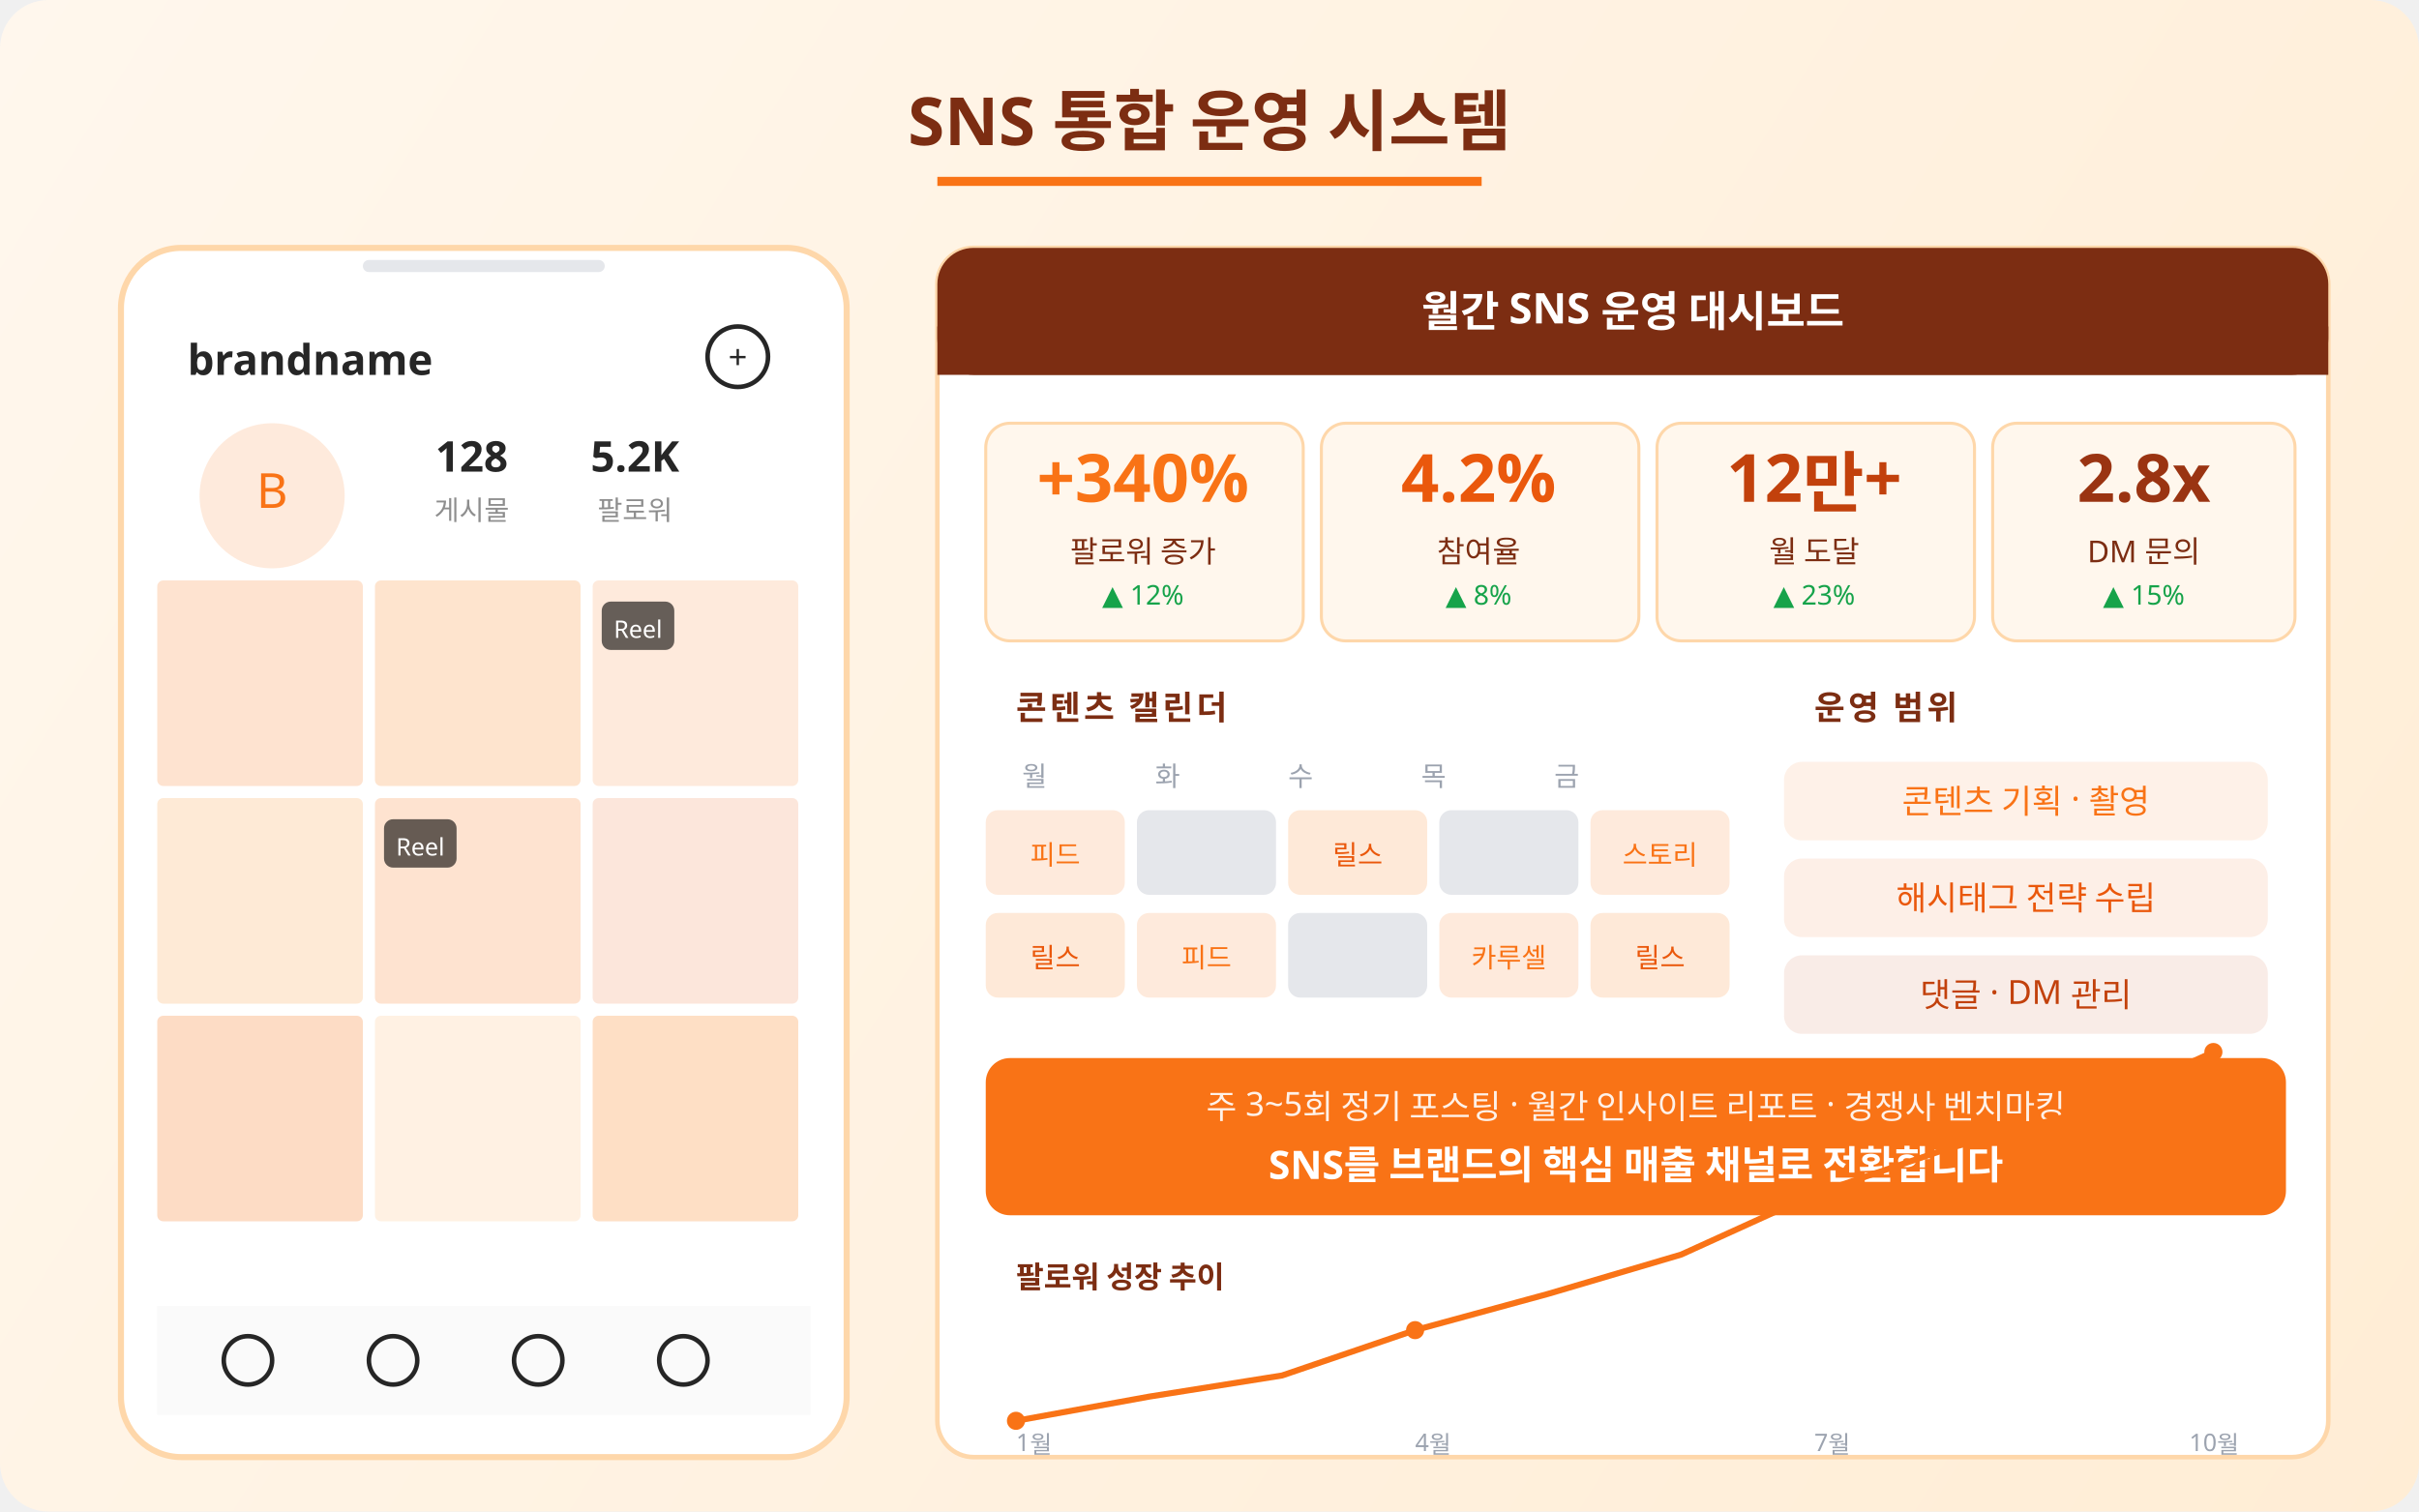
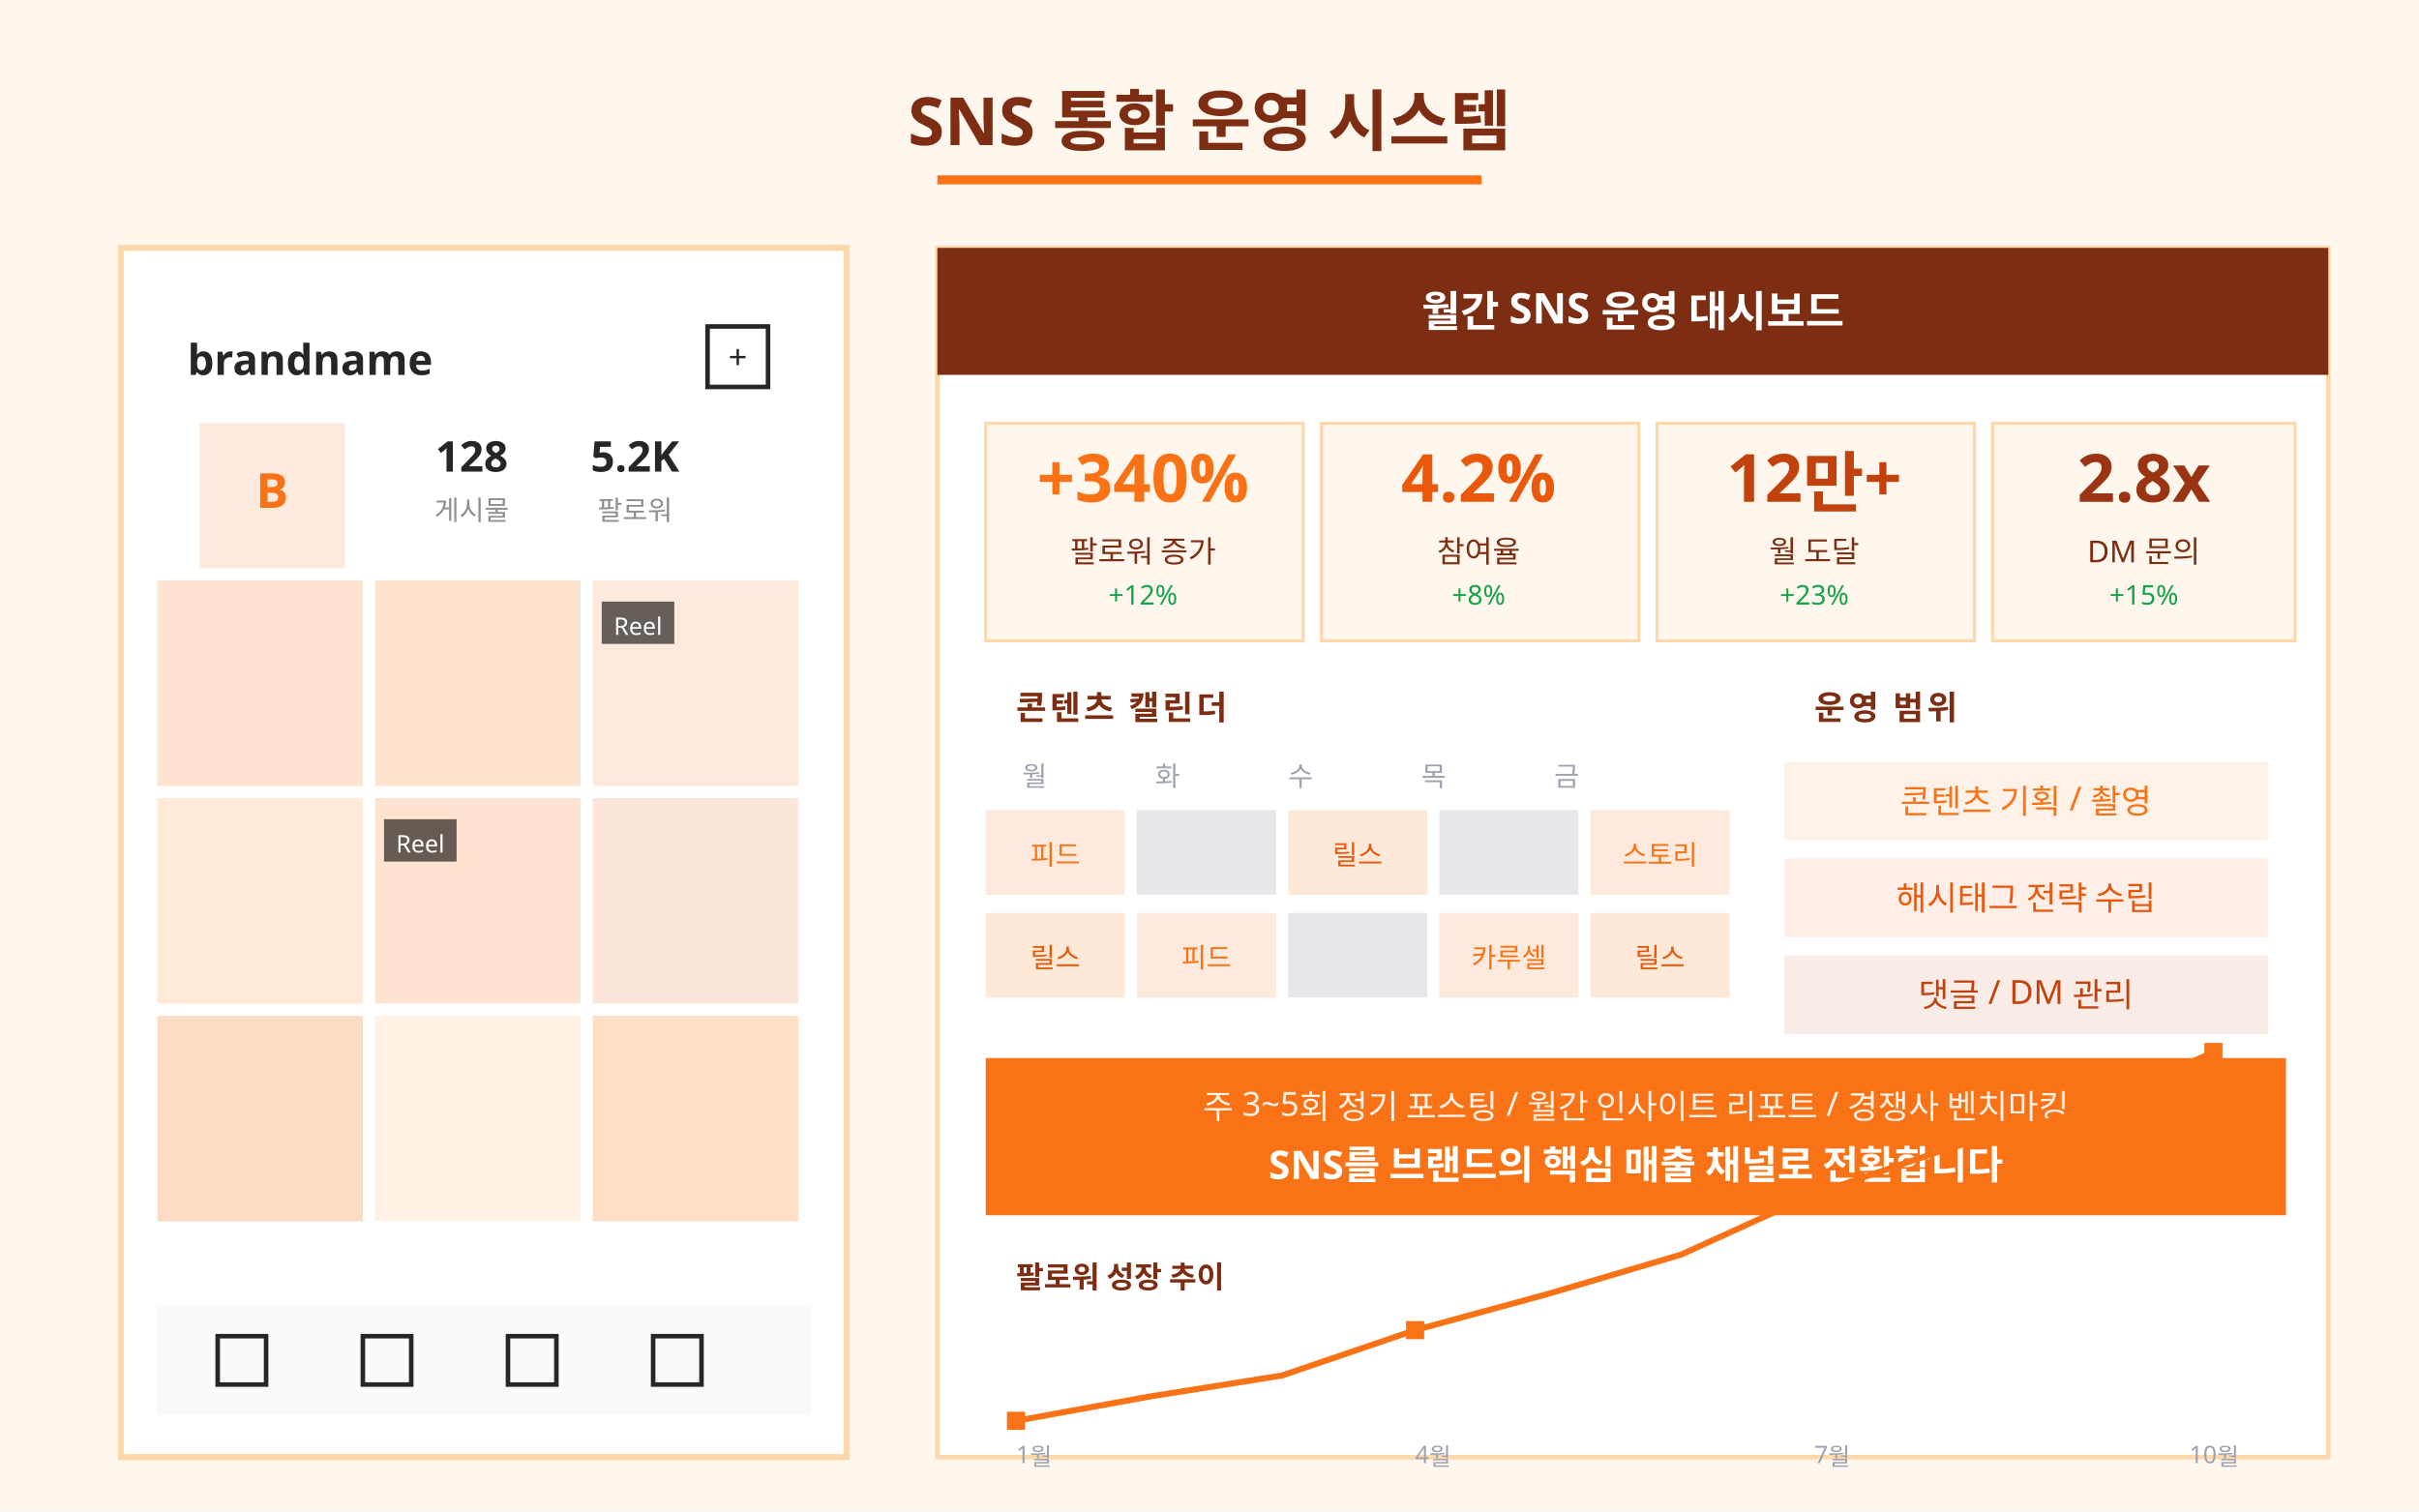
<svg xmlns="http://www.w3.org/2000/svg" viewBox="0 0 800 500" fill="none">
-   <defs>
-     <linearGradient id="bgGrad" x1="0" y1="0" x2="800" y2="500" gradientUnits="userSpaceOnUse">
-       <stop offset="0%" stop-color="#FFF7ED" />
-       <stop offset="100%" stop-color="#FFEDD5" />
-     </linearGradient>
-   </defs>
-   <rect width="800" height="500" rx="16" fill="url(#bgGrad)" />
+   <rect width="800" height="500" fill="#FFF7ED" />
  <text x="400" y="48" text-anchor="middle" font-family="system-ui, sans-serif" font-size="22" font-weight="800" fill="#7C2D12">SNS 통합 운영 시스템</text>
-   <line x1="310" y1="60" x2="490" y2="60" stroke="#F97316" stroke-width="3" />
-   <rect x="40" y="82" width="240" height="400" rx="20" fill="#fff" stroke="#FED7AA" stroke-width="2" />
-   <rect x="120" y="86" width="80" height="4" rx="2" fill="#E5E7EB" />
-   <rect x="52" y="100" width="216" height="36" rx="0" fill="#fff" />
+   <rect x="310" y="58" width="180" height="3" fill="#F97316" />
+   <rect x="40" y="82" width="240" height="400" fill="#fff" stroke="#FED7AA" stroke-width="2" />
+   <rect x="52" y="100" width="216" height="36" fill="#fff" />
  <text x="62" y="124" font-family="system-ui, sans-serif" font-size="14" font-weight="700" fill="#262626">brandname</text>
-   <circle cx="244" cy="118" r="10" fill="none" stroke="#262626" stroke-width="1.5" />
+   <rect x="234" y="108" width="20" height="20" fill="none" stroke="#262626" stroke-width="1.5" />
  <text x="244" y="122" text-anchor="middle" font-family="system-ui, sans-serif" font-size="11" fill="#262626">+</text>
-   <circle cx="90" cy="164" r="24" fill="#F97316" opacity="0.15" />
-   <text x="90" y="168" text-anchor="middle" font-family="system-ui, sans-serif" font-size="16" fill="#F97316">B</text>
+   <rect x="66" y="140" width="48" height="48" fill="#F97316" opacity="0.15" />
+   <text x="90" y="168" text-anchor="middle" font-family="system-ui, sans-serif" font-size="16" font-weight="700" fill="#F97316">B</text>
  <text x="156" y="156" text-anchor="middle" font-family="system-ui, sans-serif" font-size="14" font-weight="800" fill="#262626">128</text>
  <text x="156" y="172" text-anchor="middle" font-family="system-ui, sans-serif" font-size="9" fill="#8E8E8E">게시물</text>
  <text x="210" y="156" text-anchor="middle" font-family="system-ui, sans-serif" font-size="14" font-weight="800" fill="#262626">5.2K</text>
  <text x="210" y="172" text-anchor="middle" font-family="system-ui, sans-serif" font-size="9" fill="#8E8E8E">팔로워</text>
-   <rect x="52" y="192" width="68" height="68" rx="2" fill="#F97316" opacity="0.2" />
-   <rect x="124" y="192" width="68" height="68" rx="2" fill="#FB923C" opacity="0.25" />
-   <rect x="196" y="192" width="68" height="68" rx="2" fill="#F97316" opacity="0.15" />
-   <rect x="52" y="264" width="68" height="68" rx="2" fill="#FDBA74" opacity="0.3" />
-   <rect x="124" y="264" width="68" height="68" rx="2" fill="#F97316" opacity="0.2" />
-   <rect x="196" y="264" width="68" height="68" rx="2" fill="#EA580C" opacity="0.15" />
-   <rect x="52" y="336" width="68" height="68" rx="2" fill="#F97316" opacity="0.25" />
-   <rect x="124" y="336" width="68" height="68" rx="2" fill="#FDBA74" opacity="0.2" />
-   <rect x="196" y="336" width="68" height="68" rx="2" fill="#FB923C" opacity="0.3" />
-   <rect x="199" y="199" width="24" height="16" rx="3" fill="rgba(0,0,0,0.6)" />
-   <text x="211" y="211" text-anchor="middle" font-family="system-ui, sans-serif" font-size="8" fill="#fff">Reel</text>
-   <rect x="127" y="271" width="24" height="16" rx="3" fill="rgba(0,0,0,0.6)" />
-   <text x="139" y="283" text-anchor="middle" font-family="system-ui, sans-serif" font-size="8" fill="#fff">Reel</text>
-   <rect x="52" y="432" width="216" height="36" rx="0" fill="#FAFAFA" />
-   <circle cx="82" cy="450" r="8" fill="none" stroke="#262626" stroke-width="1.5" />
-   <circle cx="130" cy="450" r="8" fill="none" stroke="#262626" stroke-width="1.5" />
-   <circle cx="178" cy="450" r="8" fill="none" stroke="#262626" stroke-width="1.5" />
-   <circle cx="226" cy="450" r="8" fill="none" stroke="#262626" stroke-width="1.5" />
-   <rect x="310" y="82" width="460" height="400" rx="12" fill="#fff" stroke="#FED7AA" stroke-width="1.5" />
-   <rect x="310" y="82" width="460" height="42" rx="12" fill="#7C2D12" />
-   <rect x="310" y="108" width="460" height="16" fill="#7C2D12" />
+   <rect x="52" y="192" width="68" height="68" fill="#F97316" opacity="0.2" />
+   <rect x="124" y="192" width="68" height="68" fill="#FB923C" opacity="0.25" />
+   <rect x="196" y="192" width="68" height="68" fill="#F97316" opacity="0.15" />
+   <rect x="52" y="264" width="68" height="68" fill="#FDBA74" opacity="0.3" />
+   <rect x="124" y="264" width="68" height="68" fill="#F97316" opacity="0.2" />
+   <rect x="196" y="264" width="68" height="68" fill="#EA580C" opacity="0.15" />
+   <rect x="52" y="336" width="68" height="68" fill="#F97316" opacity="0.25" />
+   <rect x="124" y="336" width="68" height="68" fill="#FDBA74" opacity="0.2" />
+   <rect x="196" y="336" width="68" height="68" fill="#FB923C" opacity="0.3" />
+   <rect x="199" y="199" width="24" height="14" fill="rgba(0,0,0,0.6)" />
+   <text x="211" y="210" text-anchor="middle" font-family="system-ui, sans-serif" font-size="8" fill="#fff">Reel</text>
+   <rect x="127" y="271" width="24" height="14" fill="rgba(0,0,0,0.6)" />
+   <text x="139" y="282" text-anchor="middle" font-family="system-ui, sans-serif" font-size="8" fill="#fff">Reel</text>
+   <rect x="52" y="432" width="216" height="36" fill="#FAFAFA" />
+   <rect x="72" y="442" width="16" height="16" fill="none" stroke="#262626" stroke-width="1.5" />
+   <rect x="120" y="442" width="16" height="16" fill="none" stroke="#262626" stroke-width="1.5" />
+   <rect x="168" y="442" width="16" height="16" fill="none" stroke="#262626" stroke-width="1.5" />
+   <rect x="216" y="442" width="16" height="16" fill="none" stroke="#262626" stroke-width="1.5" />
+   <rect x="310" y="82" width="460" height="400" fill="#fff" stroke="#FED7AA" stroke-width="1.5" />
+   <rect x="310" y="82" width="460" height="42" fill="#7C2D12" />
  <text x="540" y="108" text-anchor="middle" font-family="system-ui, sans-serif" font-size="14" font-weight="700" fill="#fff">월간 SNS 운영 대시보드</text>
-   <rect x="326" y="140" width="105" height="72" rx="8" fill="#FFF7ED" stroke="#FED7AA" stroke-width="1" />
+   <rect x="326" y="140" width="105" height="72" fill="#FFF7ED" stroke="#FED7AA" stroke-width="1" />
  <text x="378" y="166" text-anchor="middle" font-family="system-ui, sans-serif" font-size="22" font-weight="800" fill="#F97316">+340%</text>
  <text x="378" y="186" text-anchor="middle" font-family="system-ui, sans-serif" font-size="10" fill="#7C2D12">팔로워 증가</text>
-   <text x="378" y="200" text-anchor="middle" font-family="system-ui, sans-serif" font-size="9" fill="#16A34A">▲ 12%</text>
-   <rect x="437" y="140" width="105" height="72" rx="8" fill="#FFF7ED" stroke="#FED7AA" stroke-width="1" />
+   <text x="378" y="200" text-anchor="middle" font-family="system-ui, sans-serif" font-size="9" fill="#16A34A">+12%</text>
+   <rect x="437" y="140" width="105" height="72" fill="#FFF7ED" stroke="#FED7AA" stroke-width="1" />
  <text x="489" y="166" text-anchor="middle" font-family="system-ui, sans-serif" font-size="22" font-weight="800" fill="#EA580C">4.2%</text>
  <text x="489" y="186" text-anchor="middle" font-family="system-ui, sans-serif" font-size="10" fill="#7C2D12">참여율</text>
-   <text x="489" y="200" text-anchor="middle" font-family="system-ui, sans-serif" font-size="9" fill="#16A34A">▲ 8%</text>
-   <rect x="548" y="140" width="105" height="72" rx="8" fill="#FFF7ED" stroke="#FED7AA" stroke-width="1" />
+   <text x="489" y="200" text-anchor="middle" font-family="system-ui, sans-serif" font-size="9" fill="#16A34A">+8%</text>
+   <rect x="548" y="140" width="105" height="72" fill="#FFF7ED" stroke="#FED7AA" stroke-width="1" />
  <text x="600" y="166" text-anchor="middle" font-family="system-ui, sans-serif" font-size="22" font-weight="800" fill="#C2410C">12만+</text>
  <text x="600" y="186" text-anchor="middle" font-family="system-ui, sans-serif" font-size="10" fill="#7C2D12">월 도달</text>
-   <text x="600" y="200" text-anchor="middle" font-family="system-ui, sans-serif" font-size="9" fill="#16A34A">▲ 23%</text>
-   <rect x="659" y="140" width="100" height="72" rx="8" fill="#FFF7ED" stroke="#FED7AA" stroke-width="1" />
+   <text x="600" y="200" text-anchor="middle" font-family="system-ui, sans-serif" font-size="9" fill="#16A34A">+23%</text>
+   <rect x="659" y="140" width="100" height="72" fill="#FFF7ED" stroke="#FED7AA" stroke-width="1" />
  <text x="709" y="166" text-anchor="middle" font-family="system-ui, sans-serif" font-size="22" font-weight="800" fill="#9A3412">2.8x</text>
  <text x="709" y="186" text-anchor="middle" font-family="system-ui, sans-serif" font-size="10" fill="#7C2D12">DM 문의</text>
-   <text x="709" y="200" text-anchor="middle" font-family="system-ui, sans-serif" font-size="9" fill="#16A34A">▲ 15%</text>
+   <text x="709" y="200" text-anchor="middle" font-family="system-ui, sans-serif" font-size="9" fill="#16A34A">+15%</text>
  <text x="336" y="238" font-family="system-ui, sans-serif" font-size="11" font-weight="700" fill="#7C2D12" letter-spacing="0.1em">콘텐츠 캘린더</text>
  <text x="338" y="260" font-family="system-ui, sans-serif" font-size="9" fill="#9CA3AF">월</text>
  <text x="382" y="260" font-family="system-ui, sans-serif" font-size="9" fill="#9CA3AF">화</text>
  <text x="426" y="260" font-family="system-ui, sans-serif" font-size="9" fill="#9CA3AF">수</text>
  <text x="470" y="260" font-family="system-ui, sans-serif" font-size="9" fill="#9CA3AF">목</text>
  <text x="514" y="260" font-family="system-ui, sans-serif" font-size="9" fill="#9CA3AF">금</text>
-   <rect x="326" y="268" width="46" height="28" rx="4" fill="#F97316" opacity="0.15" />
+   <rect x="326" y="268" width="46" height="28" fill="#F97316" opacity="0.15" />
  <text x="349" y="286" text-anchor="middle" font-family="system-ui, sans-serif" font-size="9" fill="#F97316">피드</text>
-   <rect x="376" y="268" width="46" height="28" rx="4" fill="#E5E7EB" />
-   <rect x="426" y="268" width="46" height="28" rx="4" fill="#FB923C" opacity="0.2" />
+   <rect x="376" y="268" width="46" height="28" fill="#E5E7EB" />
+   <rect x="426" y="268" width="46" height="28" fill="#FB923C" opacity="0.2" />
  <text x="449" y="286" text-anchor="middle" font-family="system-ui, sans-serif" font-size="9" fill="#EA580C">릴스</text>
-   <rect x="476" y="268" width="46" height="28" rx="4" fill="#E5E7EB" />
-   <rect x="526" y="268" width="46" height="28" rx="4" fill="#F97316" opacity="0.15" />
+   <rect x="476" y="268" width="46" height="28" fill="#E5E7EB" />
+   <rect x="526" y="268" width="46" height="28" fill="#F97316" opacity="0.15" />
  <text x="549" y="286" text-anchor="middle" font-family="system-ui, sans-serif" font-size="9" fill="#F97316">스토리</text>
-   <rect x="326" y="302" width="46" height="28" rx="4" fill="#FB923C" opacity="0.2" />
+   <rect x="326" y="302" width="46" height="28" fill="#FB923C" opacity="0.2" />
  <text x="349" y="320" text-anchor="middle" font-family="system-ui, sans-serif" font-size="9" fill="#EA580C">릴스</text>
-   <rect x="376" y="302" width="46" height="28" rx="4" fill="#F97316" opacity="0.15" />
+   <rect x="376" y="302" width="46" height="28" fill="#F97316" opacity="0.15" />
  <text x="399" y="320" text-anchor="middle" font-family="system-ui, sans-serif" font-size="9" fill="#F97316">피드</text>
-   <rect x="426" y="302" width="46" height="28" rx="4" fill="#E5E7EB" />
-   <rect x="476" y="302" width="46" height="28" rx="4" fill="#F97316" opacity="0.15" />
+   <rect x="426" y="302" width="46" height="28" fill="#E5E7EB" />
+   <rect x="476" y="302" width="46" height="28" fill="#F97316" opacity="0.15" />
  <text x="499" y="320" text-anchor="middle" font-family="system-ui, sans-serif" font-size="9" fill="#F97316">카루셀</text>
-   <rect x="526" y="302" width="46" height="28" rx="4" fill="#FB923C" opacity="0.2" />
+   <rect x="526" y="302" width="46" height="28" fill="#FB923C" opacity="0.2" />
  <text x="549" y="320" text-anchor="middle" font-family="system-ui, sans-serif" font-size="9" fill="#EA580C">릴스</text>
  <text x="600" y="238" font-family="system-ui, sans-serif" font-size="11" font-weight="700" fill="#7C2D12" letter-spacing="0.1em">운영 범위</text>
-   <rect x="590" y="252" width="160" height="26" rx="6" fill="#F97316" opacity="0.1" />
-   <text x="670" y="269" text-anchor="middle" font-family="system-ui, sans-serif" font-size="11" fill="#F97316">콘텐츠 기획 · 촬영</text>
-   <rect x="590" y="284" width="160" height="26" rx="6" fill="#EA580C" opacity="0.1" />
+   <rect x="590" y="252" width="160" height="26" fill="#F97316" opacity="0.1" />
+   <text x="670" y="269" text-anchor="middle" font-family="system-ui, sans-serif" font-size="11" fill="#F97316">콘텐츠 기획 / 촬영</text>
+   <rect x="590" y="284" width="160" height="26" fill="#EA580C" opacity="0.1" />
  <text x="670" y="301" text-anchor="middle" font-family="system-ui, sans-serif" font-size="11" fill="#EA580C">해시태그 전략 수립</text>
-   <rect x="590" y="316" width="160" height="26" rx="6" fill="#C2410C" opacity="0.1" />
-   <text x="670" y="333" text-anchor="middle" font-family="system-ui, sans-serif" font-size="11" fill="#C2410C">댓글 · DM 관리</text>
-   <rect x="326" y="350" width="430" height="52" rx="8" fill="linear-gradient(90deg,#F97316,#EA580C)" />
-   <rect x="326" y="350" width="430" height="52" rx="8" fill="#F97316" />
-   <text x="541" y="370" text-anchor="middle" font-family="system-ui, sans-serif" font-size="11" fill="#fff" opacity="0.9">주 3~5회 정기 포스팅 · 월간 인사이트 리포트 · 경쟁사 벤치마킹</text>
+   <rect x="590" y="316" width="160" height="26" fill="#C2410C" opacity="0.1" />
+   <text x="670" y="333" text-anchor="middle" font-family="system-ui, sans-serif" font-size="11" fill="#C2410C">댓글 / DM 관리</text>
+   <rect x="326" y="350" width="430" height="52" fill="#F97316" />
+   <text x="541" y="370" text-anchor="middle" font-family="system-ui, sans-serif" font-size="11" fill="#fff" opacity="0.9">주 3~5회 정기 포스팅 / 월간 인사이트 리포트 / 경쟁사 벤치마킹</text>
  <text x="541" y="390" text-anchor="middle" font-family="system-ui, sans-serif" font-size="13" font-weight="700" fill="#fff">SNS를 브랜드의 핵심 매출 채널로 전환합니다</text>
  <text x="336" y="426" font-family="system-ui, sans-serif" font-size="10" font-weight="600" fill="#7C2D12">팔로워 성장 추이</text>
  <polyline points="336,470 380,462 424,455 468,440 512,428 556,415 600,395 644,380 688,368 732,348" fill="none" stroke="#F97316" stroke-width="2" />
-   <circle cx="336" cy="470" r="3" fill="#F97316" />
-   <circle cx="468" cy="440" r="3" fill="#F97316" />
-   <circle cx="600" cy="395" r="3" fill="#F97316" />
-   <circle cx="732" cy="348" r="3" fill="#F97316" />
-   <text x="336" y="480" font-family="system-ui, sans-serif" font-size="8" fill="#9CA3AF">1월</text>
-   <text x="468" y="480" font-family="system-ui, sans-serif" font-size="8" fill="#9CA3AF">4월</text>
-   <text x="600" y="480" font-family="system-ui, sans-serif" font-size="8" fill="#9CA3AF">7월</text>
-   <text x="724" y="480" font-family="system-ui, sans-serif" font-size="8" fill="#9CA3AF">10월</text>
+   <rect x="333" y="467" width="6" height="6" fill="#F97316" />
+   <rect x="465" y="437" width="6" height="6" fill="#F97316" />
+   <rect x="597" y="392" width="6" height="6" fill="#F97316" />
+   <rect x="729" y="345" width="6" height="6" fill="#F97316" />
+   <text x="336" y="484" font-family="system-ui, sans-serif" font-size="8" fill="#9CA3AF">1월</text>
+   <text x="468" y="484" font-family="system-ui, sans-serif" font-size="8" fill="#9CA3AF">4월</text>
+   <text x="600" y="484" font-family="system-ui, sans-serif" font-size="8" fill="#9CA3AF">7월</text>
+   <text x="724" y="484" font-family="system-ui, sans-serif" font-size="8" fill="#9CA3AF">10월</text>
</svg>
